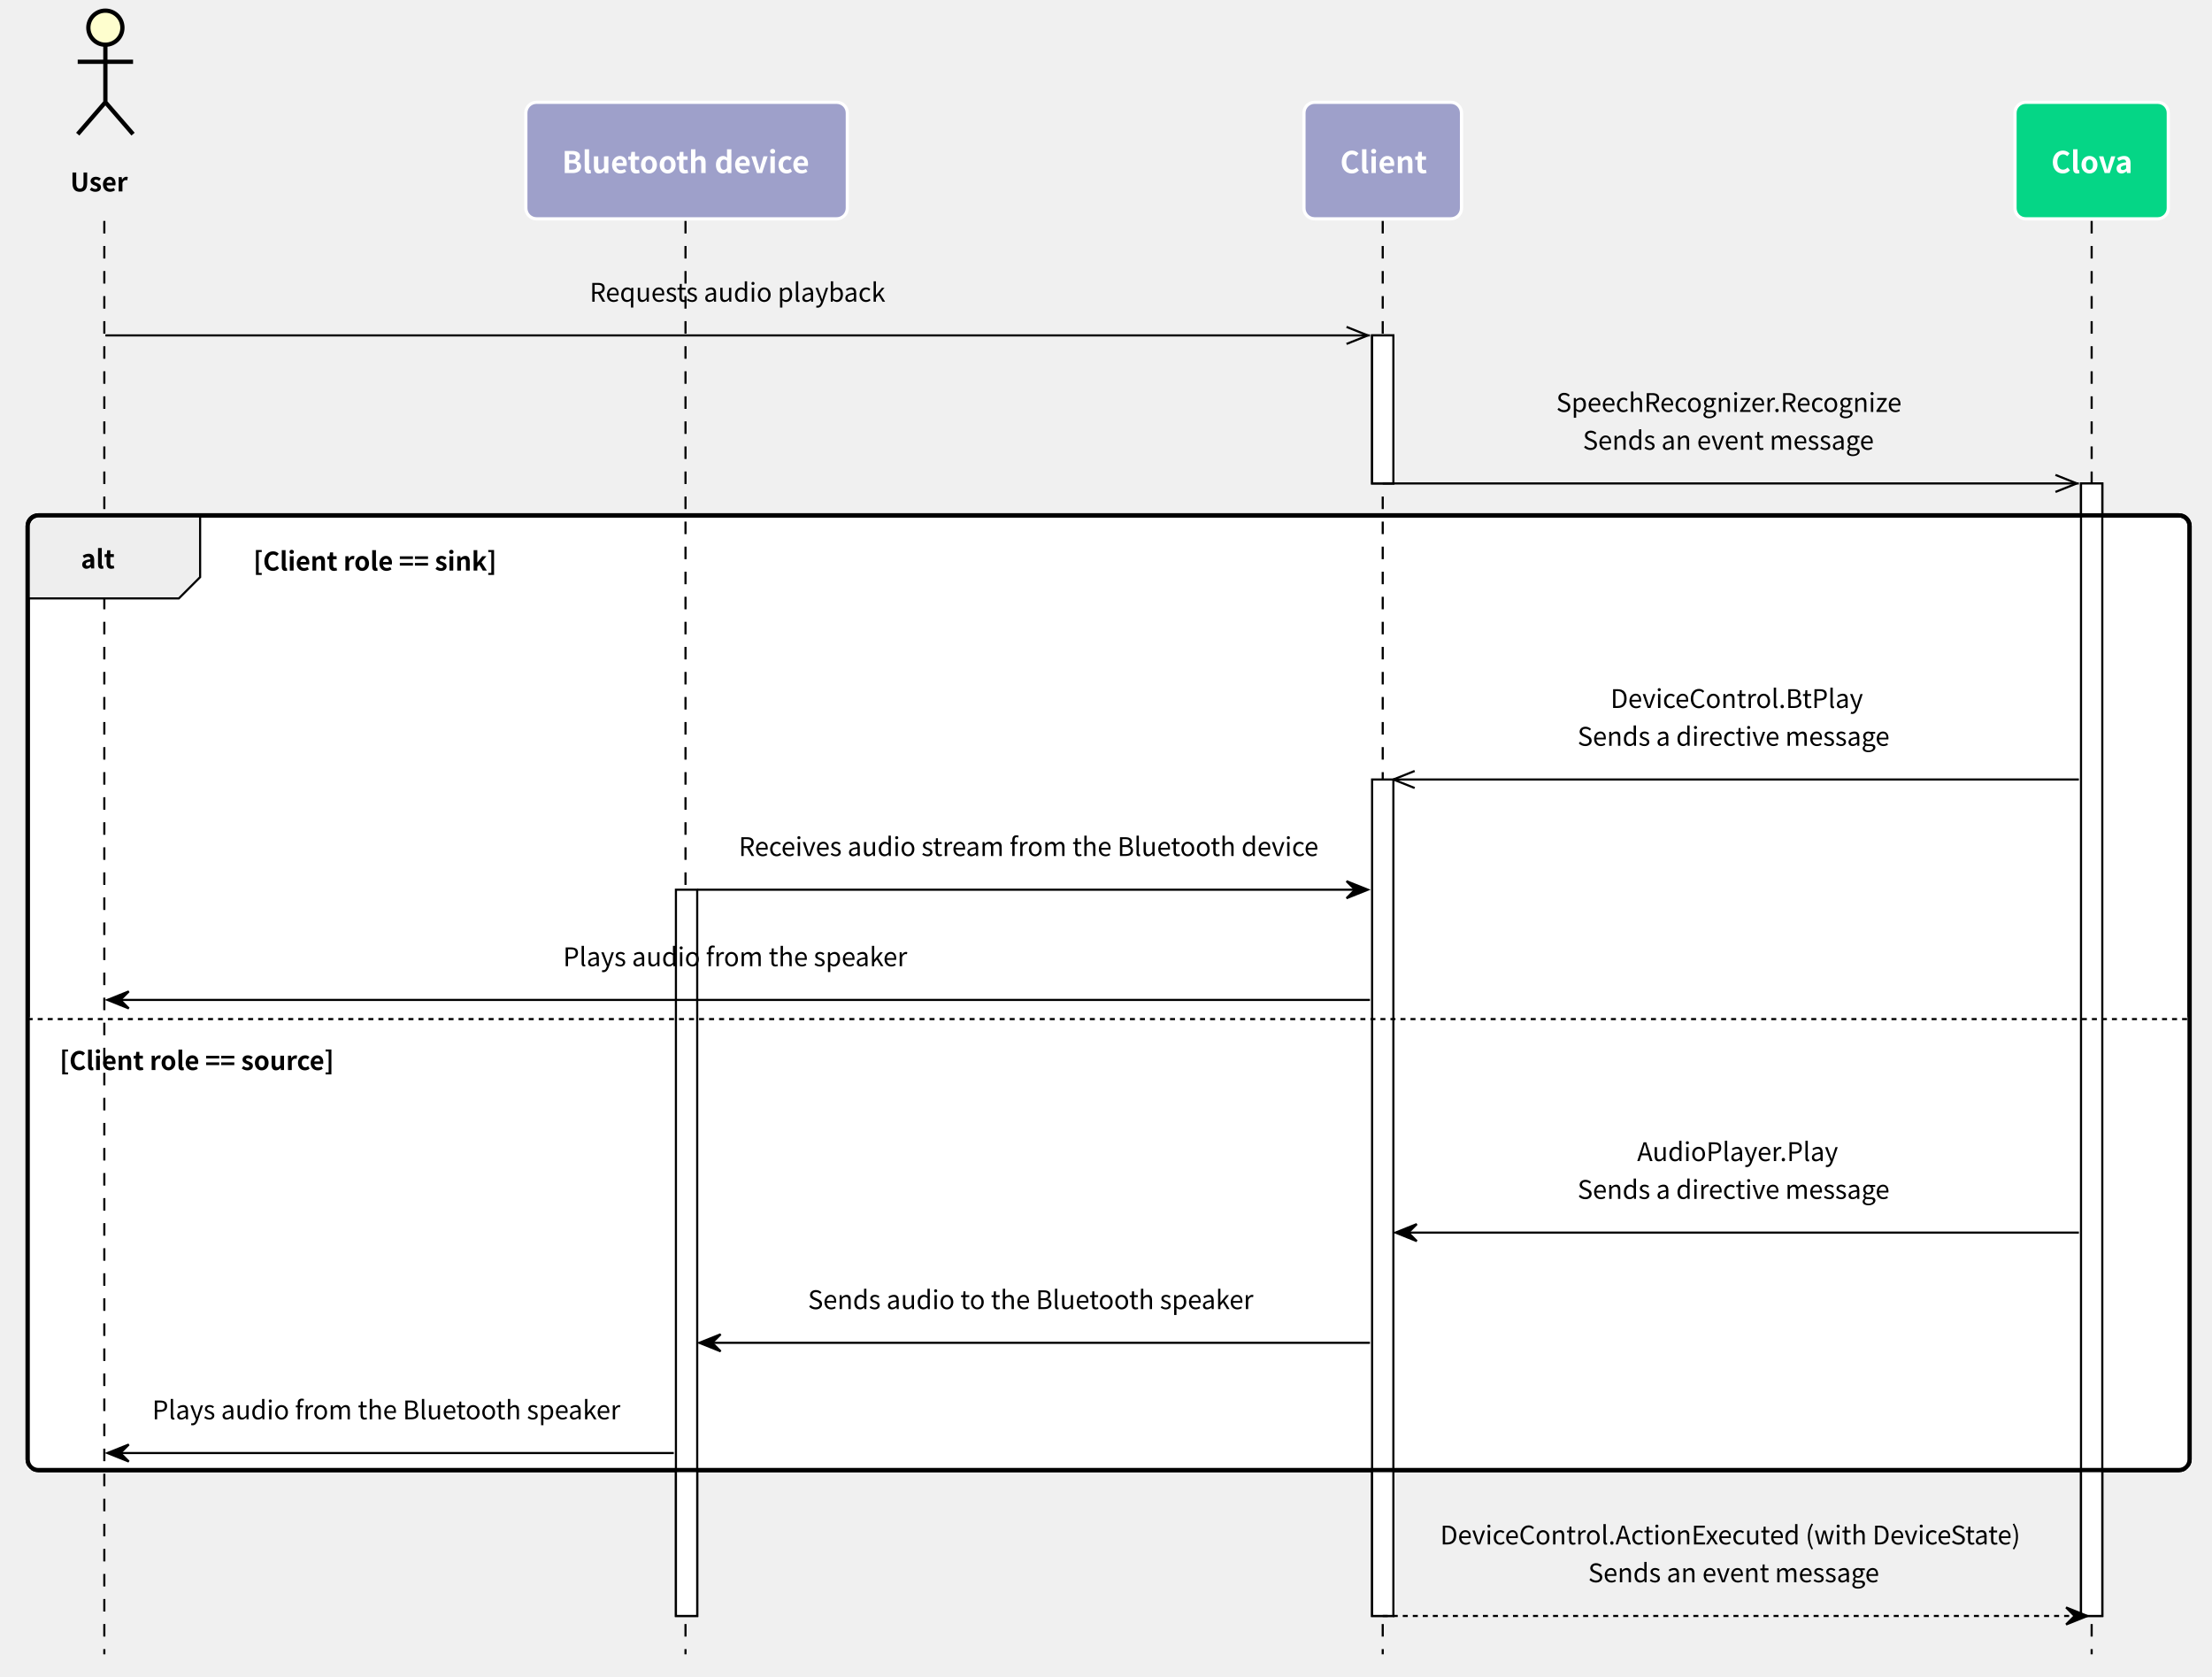
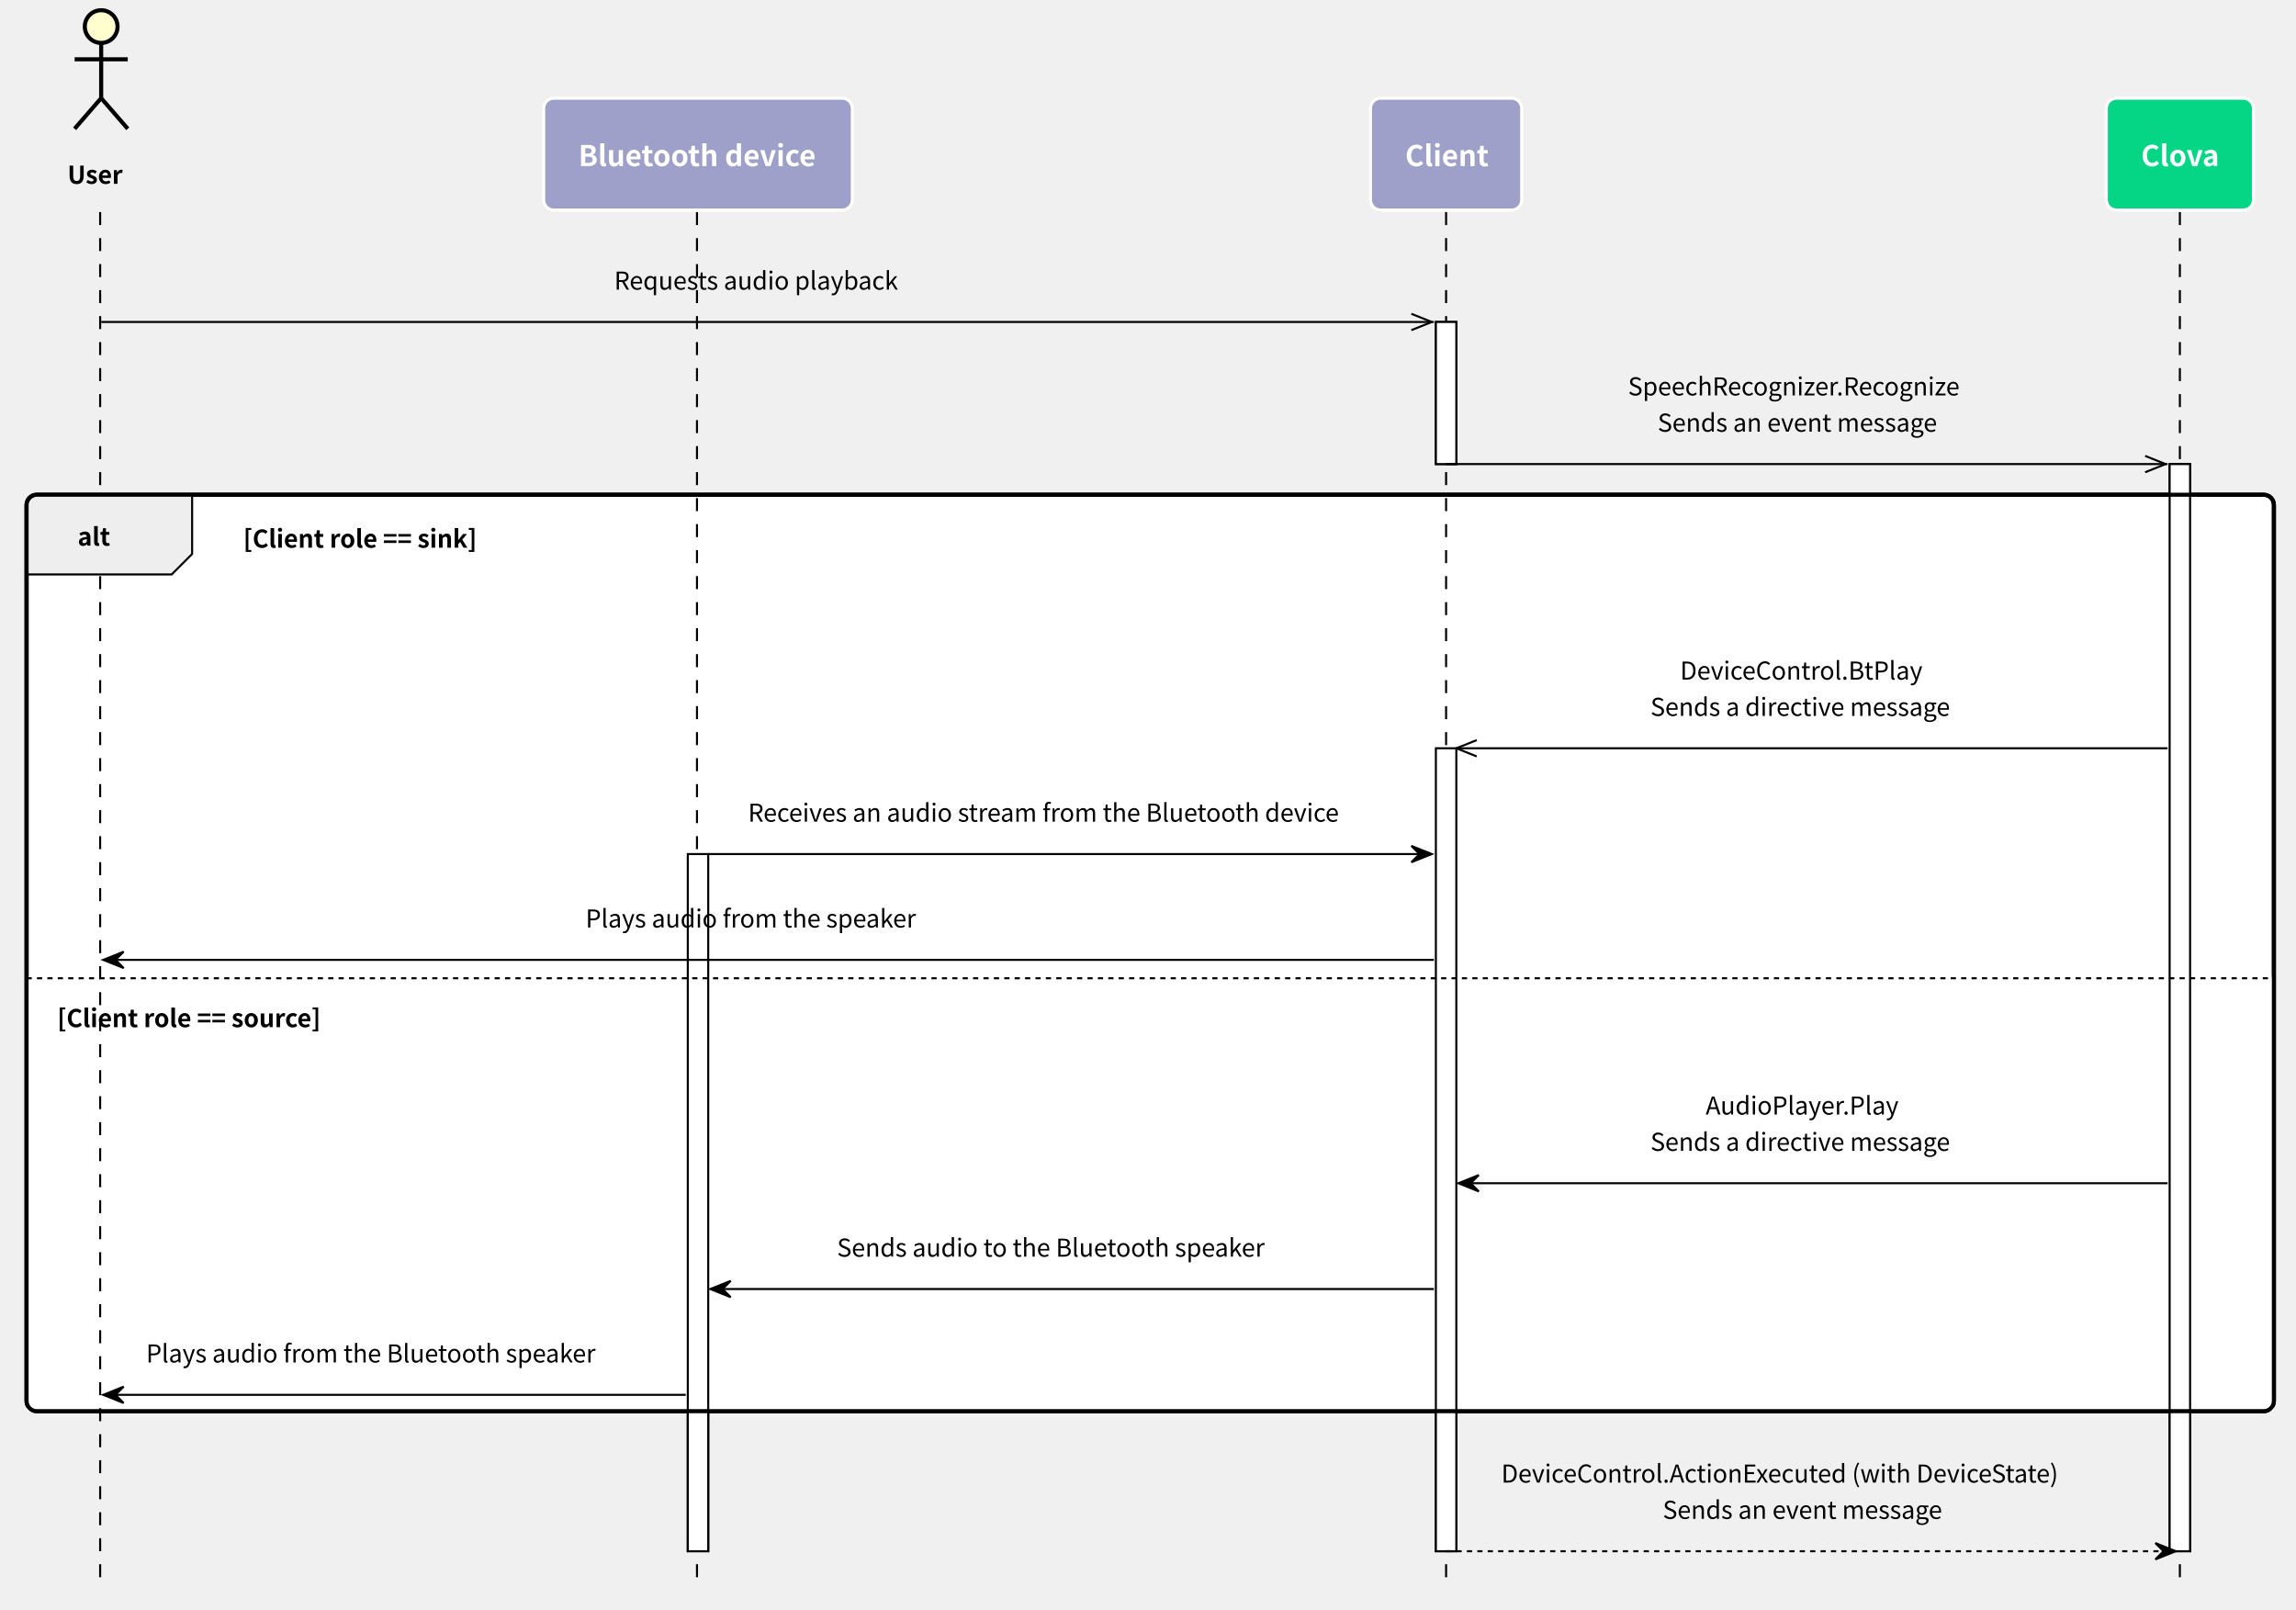
- <svg xmlns="http://www.w3.org/2000/svg" contentScriptType="application/ecmascript" contentStyleType="text/css" height="669.667px" preserveAspectRatio="none" style="width:883px;height:669px;" version="1.1" viewBox="0 0 883 669" width="883.824px" zoomAndPan="magnify">
+ <svg xmlns="http://www.w3.org/2000/svg" contentScriptType="application/ecmascript" contentStyleType="text/css" height="619.419px" preserveAspectRatio="none" style="width:883px;height:619px;" version="1.1" viewBox="0 0 883 619" width="883.537px" zoomAndPan="magnify">
  <defs />
  <g>
-     <rect fill="#FFFFFF" height="289.86" style="stroke: #000000; stroke-width: 0.85;" width="8.498" x="269.821" y="355.093" />
-     <rect fill="#FFFFFF" height="59.08" style="stroke: #000000; stroke-width: 0.85;" width="8.498" x="547.716" y="133.865" />
-     <rect fill="#FFFFFF" height="333.848" style="stroke: #000000; stroke-width: 0.85;" width="8.498" x="547.716" y="311.106" />
-     <rect fill="#FFFFFF" height="452.008" style="stroke: #000000; stroke-width: 0.85;" width="8.498" x="830.71" y="192.946" />
-     <rect fill="#FFFFFF" height="381.03" rx="4.249" ry="4.249" style="stroke: #000000; stroke-width: 1.7;" width="863.003" x="11.048" y="205.693" />
-     <rect fill="#FFFFFF" height="180.844" style="stroke: none; stroke-width: 0.85;" width="863.003" x="11.048" y="405.879" />
-     <line style="stroke: #000000; stroke-width: 0.85; stroke-dasharray: 5.0,5.0;" x1="41.642" x2="41.642" y1="88.178" y2="660.251" />
-     <line style="stroke: #000000; stroke-width: 0.85; stroke-dasharray: 5.0,5.0;" x1="273.646" x2="273.646" y1="88.178" y2="660.251" />
-     <line style="stroke: #000000; stroke-width: 0.85; stroke-dasharray: 5.0,5.0;" x1="551.965" x2="551.965" y1="88.178" y2="660.251" />
-     <line style="stroke: #000000; stroke-width: 0.85; stroke-dasharray: 5.0,5.0;" x1="834.959" x2="834.959" y1="88.178" y2="660.251" />
-     <text fill="#000000" font-family="Noto Sans CJK KR" font-size="10.198" font-weight="bold" lengthAdjust="spacingAndGlyphs" textLength="22.945" x="28.044" y="76.417">User</text>
-     <ellipse cx="42.067" cy="11.048" fill="#FEFECE" rx="6.799" ry="6.799" style="stroke: #000000; stroke-width: 1.7;" />
-     <path d="M42.067,17.846 L42.067,40.792 M31.019,24.645 L53.114,24.645 M42.067,40.792 L31.019,53.539 M42.067,40.792 L53.114,53.539 " fill="none" style="stroke: #000000; stroke-width: 1.7;" />
-     <rect fill="#9EA0CA" height="46.503" rx="4.249" ry="4.249" style="stroke: #FFFFFF; stroke-width: 1.275;" width="128.325" x="209.908" y="40.826" />
-     <text fill="#FFFFFF" font-family="Noto Sans CJK KR" font-size="11.898" font-weight="bold" lengthAdjust="spacingAndGlyphs" textLength="99.43" x="224.355" y="69.074">Bluetooth device</text>
-     <rect fill="#9EA0CA" height="46.503" rx="4.249" ry="4.249" style="stroke: #FFFFFF; stroke-width: 1.275;" width="62.888" x="520.521" y="40.826" />
-     <text fill="#FFFFFF" font-family="Noto Sans CJK KR" font-size="11.898" font-weight="bold" lengthAdjust="spacingAndGlyphs" textLength="33.993" x="534.969" y="69.074">Client</text>
-     <rect fill="#05D686" height="46.503" rx="4.249" ry="4.249" style="stroke: #FFFFFF; stroke-width: 1.275;" width="61.188" x="804.365" y="40.826" />
-     <text fill="#FFFFFF" font-family="Noto Sans CJK KR" font-size="11.898" font-weight="bold" lengthAdjust="spacingAndGlyphs" textLength="32.294" x="818.812" y="69.074">Clova</text>
-     <rect fill="#FFFFFF" height="289.86" style="stroke: #000000; stroke-width: 0.85;" width="8.498" x="269.821" y="355.093" />
-     <rect fill="#FFFFFF" height="59.08" style="stroke: #000000; stroke-width: 0.85;" width="8.498" x="547.716" y="133.865" />
-     <rect fill="#FFFFFF" height="333.848" style="stroke: #000000; stroke-width: 0.85;" width="8.498" x="547.716" y="311.106" />
-     <rect fill="#FFFFFF" height="452.008" style="stroke: #000000; stroke-width: 0.85;" width="8.498" x="830.71" y="192.946" />
-     <line style="stroke: #000000; stroke-width: 0.85;" x1="546.016" x2="537.518" y1="133.865" y2="130.466" />
-     <line style="stroke: #000000; stroke-width: 0.85;" x1="546.016" x2="537.518" y1="133.865" y2="137.265" />
-     <line style="stroke: #000000; stroke-width: 0.85;" x1="42.067" x2="546.866" y1="133.865" y2="133.865" />
-     <text fill="#000000" font-family="Noto Sans CJK KR" font-size="10.198" lengthAdjust="spacingAndGlyphs" textLength="118.976" x="235.403" y="120.404">Requests audio playback</text>
-     <line style="stroke: #000000; stroke-width: 0.85;" x1="829.01" x2="820.512" y1="192.946" y2="189.546" />
-     <line style="stroke: #000000; stroke-width: 0.85;" x1="829.01" x2="820.512" y1="192.946" y2="196.345" />
-     <line style="stroke: #000000; stroke-width: 0.85;" x1="551.965" x2="829.86" y1="192.946" y2="192.946" />
-     <text fill="#000000" font-family="Noto Sans CJK KR" font-size="10.198" lengthAdjust="spacingAndGlyphs" textLength="140.222" x="621.226" y="164.391">SpeechRecognizer.Recognize</text>
-     <text fill="#000000" font-family="Noto Sans CJK KR" font-size="10.198" lengthAdjust="spacingAndGlyphs" textLength="118.976" x="631.849" y="179.484">Sends an event message</text>
-     <path d="M15.297,205.693 L79.884,205.693 L79.884,230.338 L71.386,238.837 L11.048,238.837 L11.048,209.942 " fill="#EEEEEE" style="stroke: #000000; stroke-width: 0.85;" />
-     <rect fill="none" height="381.03" rx="4.249" ry="4.249" style="stroke: #000000; stroke-width: 1.7;" width="863.003" x="11.048" y="205.693" />
-     <text fill="#000000" font-family="Noto Sans CJK KR" font-size="10.198" font-weight="bold" lengthAdjust="spacingAndGlyphs" textLength="13.597" x="32.294" y="226.871">alt</text>
-     <text fill="#000000" font-family="Noto Sans CJK KR" font-size="10.198" font-weight="bold" lengthAdjust="spacingAndGlyphs" textLength="100.28" x="101.13" y="227.721">[Client role == sink]</text>
-     <line style="stroke: #000000; stroke-width: 0.85;" x1="556.214" x2="564.713" y1="311.106" y2="307.707" />
-     <line style="stroke: #000000; stroke-width: 0.85;" x1="556.214" x2="564.713" y1="311.106" y2="314.505" />
-     <line style="stroke: #000000; stroke-width: 0.85;" x1="556.214" x2="829.86" y1="311.106" y2="311.106" />
-     <text fill="#000000" font-family="Noto Sans CJK KR" font-size="10.198" lengthAdjust="spacingAndGlyphs" textLength="101.13" x="642.897" y="282.552">DeviceControl.BtPlay</text>
-     <text fill="#000000" font-family="Noto Sans CJK KR" font-size="10.198" lengthAdjust="spacingAndGlyphs" textLength="127.475" x="629.725" y="297.645">Sends a directive message</text>
-     <polygon fill="#000000" points="537.518,351.694,546.016,355.093,537.518,358.493,540.917,355.093" style="stroke: #000000; stroke-width: 0.85;" />
-     <line style="stroke: #000000; stroke-width: 0.85;" x1="278.32" x2="542.617" y1="355.093" y2="355.093" />
-     <text fill="#000000" font-family="Noto Sans CJK KR" font-size="10.198" lengthAdjust="spacingAndGlyphs" textLength="236.253" x="294.891" y="341.632">Receives audio stream from the Bluetooth device</text>
-     <polygon fill="#000000" points="51.415,395.681,42.916,399.081,51.415,402.48,48.016,399.081" style="stroke: #000000; stroke-width: 0.85;" />
-     <line style="stroke: #000000; stroke-width: 0.85;" x1="46.316" x2="546.866" y1="399.081" y2="399.081" />
-     <text fill="#000000" font-family="Noto Sans CJK KR" font-size="10.198" lengthAdjust="spacingAndGlyphs" textLength="140.222" x="224.78" y="385.619">Plays audio from the speaker</text>
-     <line style="stroke: #000000; stroke-width: 0.85; stroke-dasharray: 2.0,2.0;" x1="11.048" x2="874.051" y1="406.729" y2="406.729" />
-     <text fill="#000000" font-family="Noto Sans CJK KR" font-size="10.198" font-weight="bold" lengthAdjust="spacingAndGlyphs" textLength="113.028" x="23.795" y="427.057">[Client role == source]</text>
-     <polygon fill="#000000" points="565.562,488.551,557.064,491.95,565.562,495.349,562.163,491.95" style="stroke: #000000; stroke-width: 0.85;" />
-     <line style="stroke: #000000; stroke-width: 0.85;" x1="560.463" x2="829.86" y1="491.95" y2="491.95" />
-     <text fill="#000000" font-family="Noto Sans CJK KR" font-size="10.198" lengthAdjust="spacingAndGlyphs" textLength="79.884" x="653.52" y="463.396">AudioPlayer.Play</text>
-     <text fill="#000000" font-family="Noto Sans CJK KR" font-size="10.198" lengthAdjust="spacingAndGlyphs" textLength="127.475" x="629.725" y="478.489">Sends a directive message</text>
-     <polygon fill="#000000" points="287.668,532.538,279.17,535.937,287.668,539.337,284.269,535.937" style="stroke: #000000; stroke-width: 0.85;" />
-     <line style="stroke: #000000; stroke-width: 0.85;" x1="282.569" x2="546.866" y1="535.937" y2="535.937" />
-     <text fill="#000000" font-family="Noto Sans CJK KR" font-size="10.198" lengthAdjust="spacingAndGlyphs" textLength="181.014" x="322.511" y="522.476">Sends audio to the Bluetooth speaker</text>
-     <polygon fill="#000000" points="51.415,576.525,42.916,579.925,51.415,583.324,48.016,579.925" style="stroke: #000000; stroke-width: 0.85;" />
-     <line style="stroke: #000000; stroke-width: 0.85;" x1="46.316" x2="268.971" y1="579.925" y2="579.925" />
-     <text fill="#000000" font-family="Noto Sans CJK KR" font-size="10.198" lengthAdjust="spacingAndGlyphs" textLength="190.362" x="60.763" y="566.463">Plays audio from the Bluetooth speaker</text>
-     <polygon fill="#000000" points="824.761,641.554,833.259,644.954,824.761,648.353,828.16,644.954" style="stroke: #000000; stroke-width: 0.85;" />
-     <line style="stroke: #000000; stroke-width: 0.85; stroke-dasharray: 2.0,2.0;" x1="551.965" x2="829.86" y1="644.954" y2="644.954" />
-     <text fill="#000000" font-family="Noto Sans CJK KR" font-size="10.198" lengthAdjust="spacingAndGlyphs" textLength="234.553" x="574.911" y="616.399">DeviceControl.ActionExecuted (with DeviceState)</text>
-     <text fill="#000000" font-family="Noto Sans CJK KR" font-size="10.198" lengthAdjust="spacingAndGlyphs" textLength="118.976" x="633.974" y="631.492">Sends an event message</text>
+     <rect fill="#FFFFFF" height="268.111" style="stroke: #000000; stroke-width: 0.786;" width="7.861" x="264.511" y="328.45" />
+     <rect fill="#FFFFFF" height="54.647" style="stroke: #000000; stroke-width: 0.786;" width="7.861" x="552.211" y="123.821" />
+     <rect fill="#FFFFFF" height="308.798" style="stroke: #000000; stroke-width: 0.786;" width="7.861" x="552.211" y="287.763" />
+     <rect fill="#FFFFFF" height="418.092" style="stroke: #000000; stroke-width: 0.786;" width="7.861" x="834.408" y="178.468" />
+     <rect fill="#FFFFFF" height="352.44" rx="3.93" ry="3.93" style="stroke: #000000; stroke-width: 1.572;" width="864.279" x="10.219" y="190.259" />
+     <rect fill="#FFFFFF" height="167.275" style="stroke: none; stroke-width: 0.786;" width="864.279" x="10.219" y="375.425" />
+     <line style="stroke: #000000; stroke-width: 0.786; stroke-dasharray: 5.0,5.0;" x1="38.517" x2="38.517" y1="81.562" y2="610.71" />
+     <line style="stroke: #000000; stroke-width: 0.786; stroke-dasharray: 5.0,5.0;" x1="268.048" x2="268.048" y1="81.562" y2="610.71" />
+     <line style="stroke: #000000; stroke-width: 0.786; stroke-dasharray: 5.0,5.0;" x1="556.141" x2="556.141" y1="81.562" y2="610.71" />
+     <line style="stroke: #000000; stroke-width: 0.786; stroke-dasharray: 5.0,5.0;" x1="838.338" x2="838.338" y1="81.562" y2="610.71" />
+     <text fill="#000000" font-family="Noto Sans CJK KR" font-size="9.433" font-weight="bold" lengthAdjust="spacingAndGlyphs" textLength="21.224" x="25.94" y="70.683">User</text>
+     <ellipse cx="38.91" cy="10.219" fill="#FEFECE" rx="6.288" ry="6.288" style="stroke: #000000; stroke-width: 1.572;" />
+     <path d="M38.91,16.507 L38.91,37.731 M28.691,22.796 L49.129,22.796 M38.91,37.731 L28.691,49.522 M38.91,37.731 L49.129,49.522 " fill="none" style="stroke: #000000; stroke-width: 1.572;" />
+     <rect fill="#9EA0CA" height="43.014" rx="3.93" ry="3.93" style="stroke: #FFFFFF; stroke-width: 1.179;" width="118.696" x="209.093" y="37.763" />
+     <text fill="#FFFFFF" font-family="Noto Sans CJK KR" font-size="11.005" font-weight="bold" lengthAdjust="spacingAndGlyphs" textLength="91.97" x="222.457" y="63.891">Bluetooth device</text>
+     <rect fill="#9EA0CA" height="43.014" rx="3.93" ry="3.93" style="stroke: #FFFFFF; stroke-width: 1.179;" width="58.169" x="527.057" y="37.763" />
+     <text fill="#FFFFFF" font-family="Noto Sans CJK KR" font-size="11.005" font-weight="bold" lengthAdjust="spacingAndGlyphs" textLength="31.443" x="540.42" y="63.891">Client</text>
+     <rect fill="#05D686" height="43.014" rx="3.93" ry="3.93" style="stroke: #FFFFFF; stroke-width: 1.179;" width="56.597" x="810.04" y="37.763" />
+     <text fill="#FFFFFF" font-family="Noto Sans CJK KR" font-size="11.005" font-weight="bold" lengthAdjust="spacingAndGlyphs" textLength="29.87" x="823.403" y="63.891">Clova</text>
+     <rect fill="#FFFFFF" height="268.111" style="stroke: #000000; stroke-width: 0.786;" width="7.861" x="264.511" y="328.45" />
+     <rect fill="#FFFFFF" height="54.647" style="stroke: #000000; stroke-width: 0.786;" width="7.861" x="552.211" y="123.821" />
+     <rect fill="#FFFFFF" height="308.798" style="stroke: #000000; stroke-width: 0.786;" width="7.861" x="552.211" y="287.763" />
+     <rect fill="#FFFFFF" height="418.092" style="stroke: #000000; stroke-width: 0.786;" width="7.861" x="834.408" y="178.468" />
+     <line style="stroke: #000000; stroke-width: 0.786;" x1="550.639" x2="542.778" y1="123.821" y2="120.677" />
+     <line style="stroke: #000000; stroke-width: 0.786;" x1="550.639" x2="542.778" y1="123.821" y2="126.965" />
+     <line style="stroke: #000000; stroke-width: 0.786;" x1="38.91" x2="551.425" y1="123.821" y2="123.821" />
+     <text fill="#000000" font-family="Noto Sans CJK KR" font-size="9.433" lengthAdjust="spacingAndGlyphs" textLength="118.696" x="236.213" y="111.37">Requests audio playback</text>
+     <line style="stroke: #000000; stroke-width: 0.786;" x1="832.836" x2="824.975" y1="178.468" y2="175.324" />
+     <line style="stroke: #000000; stroke-width: 0.786;" x1="832.836" x2="824.975" y1="178.468" y2="181.613" />
+     <line style="stroke: #000000; stroke-width: 0.786;" x1="556.141" x2="833.622" y1="178.468" y2="178.468" />
+     <text fill="#000000" font-family="Noto Sans CJK KR" font-size="9.433" lengthAdjust="spacingAndGlyphs" textLength="138.347" x="626.101" y="152.056">SpeechRecognizer.Recognize</text>
+     <text fill="#000000" font-family="Noto Sans CJK KR" font-size="9.433" lengthAdjust="spacingAndGlyphs" textLength="115.552" x="637.499" y="166.017">Sends an event message</text>
+     <path d="M14.149,190.259 L73.89,190.259 L73.89,213.055 L66.029,220.916 L10.219,220.916 L10.219,194.19 " fill="#EEEEEE" style="stroke: #000000; stroke-width: 0.786;" />
+     <rect fill="none" height="352.44" rx="3.93" ry="3.93" style="stroke: #000000; stroke-width: 1.572;" width="864.279" x="10.219" y="190.259" />
+     <text fill="#000000" font-family="Noto Sans CJK KR" font-size="9.433" font-weight="bold" lengthAdjust="spacingAndGlyphs" textLength="12.577" x="29.87" y="209.848">alt</text>
+     <text fill="#000000" font-family="Noto Sans CJK KR" font-size="9.433" font-weight="bold" lengthAdjust="spacingAndGlyphs" textLength="92.756" x="93.542" y="210.634">[Client role == sink]</text>
+     <line style="stroke: #000000; stroke-width: 0.786;" x1="560.072" x2="567.932" y1="287.763" y2="284.618" />
+     <line style="stroke: #000000; stroke-width: 0.786;" x1="560.072" x2="567.932" y1="287.763" y2="290.907" />
+     <line style="stroke: #000000; stroke-width: 0.786;" x1="560.072" x2="833.622" y1="287.763" y2="287.763" />
+     <text fill="#000000" font-family="Noto Sans CJK KR" font-size="9.433" lengthAdjust="spacingAndGlyphs" textLength="102.189" x="646.146" y="261.351">DeviceControl.BtPlay</text>
+     <text fill="#000000" font-family="Noto Sans CJK KR" font-size="9.433" lengthAdjust="spacingAndGlyphs" textLength="124.984" x="634.748" y="275.312">Sends a directive message</text>
+     <polygon fill="#000000" points="542.778,325.305,550.639,328.45,542.778,331.594,545.922,328.45" style="stroke: #000000; stroke-width: 0.786;" />
+     <line style="stroke: #000000; stroke-width: 0.786;" x1="272.372" x2="547.494" y1="328.45" y2="328.45" />
+     <text fill="#000000" font-family="Noto Sans CJK KR" font-size="9.433" lengthAdjust="spacingAndGlyphs" textLength="249.183" x="287.7" y="315.998">Receives an audio stream from the Bluetooth device</text>
+     <polygon fill="#000000" points="47.557,365.992,39.696,369.136,47.557,372.281,44.413,369.136" style="stroke: #000000; stroke-width: 0.786;" />
+     <line style="stroke: #000000; stroke-width: 0.786;" x1="42.841" x2="551.425" y1="369.136" y2="369.136" />
+     <text fill="#000000" font-family="Noto Sans CJK KR" font-size="9.433" lengthAdjust="spacingAndGlyphs" textLength="140.706" x="225.208" y="356.685">Plays audio from the speaker</text>
+     <line style="stroke: #000000; stroke-width: 0.786; stroke-dasharray: 2.0,2.0;" x1="10.219" x2="874.497" y1="376.211" y2="376.211" />
+     <text fill="#000000" font-family="Noto Sans CJK KR" font-size="9.433" font-weight="bold" lengthAdjust="spacingAndGlyphs" textLength="104.547" x="22.01" y="395.014">[Client role == source]</text>
+     <polygon fill="#000000" points="568.718,451.893,560.857,455.037,568.718,458.182,565.574,455.037" style="stroke: #000000; stroke-width: 0.786;" />
+     <line style="stroke: #000000; stroke-width: 0.786;" x1="564.002" x2="833.622" y1="455.037" y2="455.037" />
+     <text fill="#000000" font-family="Noto Sans CJK KR" font-size="9.433" lengthAdjust="spacingAndGlyphs" textLength="82.537" x="655.971" y="428.626">AudioPlayer.Play</text>
+     <text fill="#000000" font-family="Noto Sans CJK KR" font-size="9.433" lengthAdjust="spacingAndGlyphs" textLength="124.984" x="634.748" y="442.586">Sends a directive message</text>
+     <polygon fill="#000000" points="281.018,492.58,273.158,495.724,281.018,498.868,277.874,495.724" style="stroke: #000000; stroke-width: 0.786;" />
+     <line style="stroke: #000000; stroke-width: 0.786;" x1="276.302" x2="551.425" y1="495.724" y2="495.724" />
+     <text fill="#000000" font-family="Noto Sans CJK KR" font-size="9.433" lengthAdjust="spacingAndGlyphs" textLength="180.795" x="321.894" y="483.273">Sends audio to the Bluetooth speaker</text>
+     <polygon fill="#000000" points="47.557,533.267,39.696,536.411,47.557,539.555,44.413,536.411" style="stroke: #000000; stroke-width: 0.786;" />
+     <line style="stroke: #000000; stroke-width: 0.786;" x1="42.841" x2="263.725" y1="536.411" y2="536.411" />
+     <text fill="#000000" font-family="Noto Sans CJK KR" font-size="9.433" lengthAdjust="spacingAndGlyphs" textLength="191.014" x="56.204" y="523.96">Plays audio from the Bluetooth speaker</text>
+     <polygon fill="#000000" points="828.906,593.416,836.766,596.561,828.906,599.705,832.05,596.561" style="stroke: #000000; stroke-width: 0.786;" />
+     <line style="stroke: #000000; stroke-width: 0.786; stroke-dasharray: 2.0,2.0;" x1="556.141" x2="833.622" y1="596.561" y2="596.561" />
+     <text fill="#000000" font-family="Noto Sans CJK KR" font-size="9.433" lengthAdjust="spacingAndGlyphs" textLength="237.392" x="577.365" y="570.149">DeviceControl.ActionExecuted (with DeviceState)</text>
+     <text fill="#000000" font-family="Noto Sans CJK KR" font-size="9.433" lengthAdjust="spacingAndGlyphs" textLength="115.552" x="639.464" y="584.109">Sends an event message</text>
  </g>
</svg>
